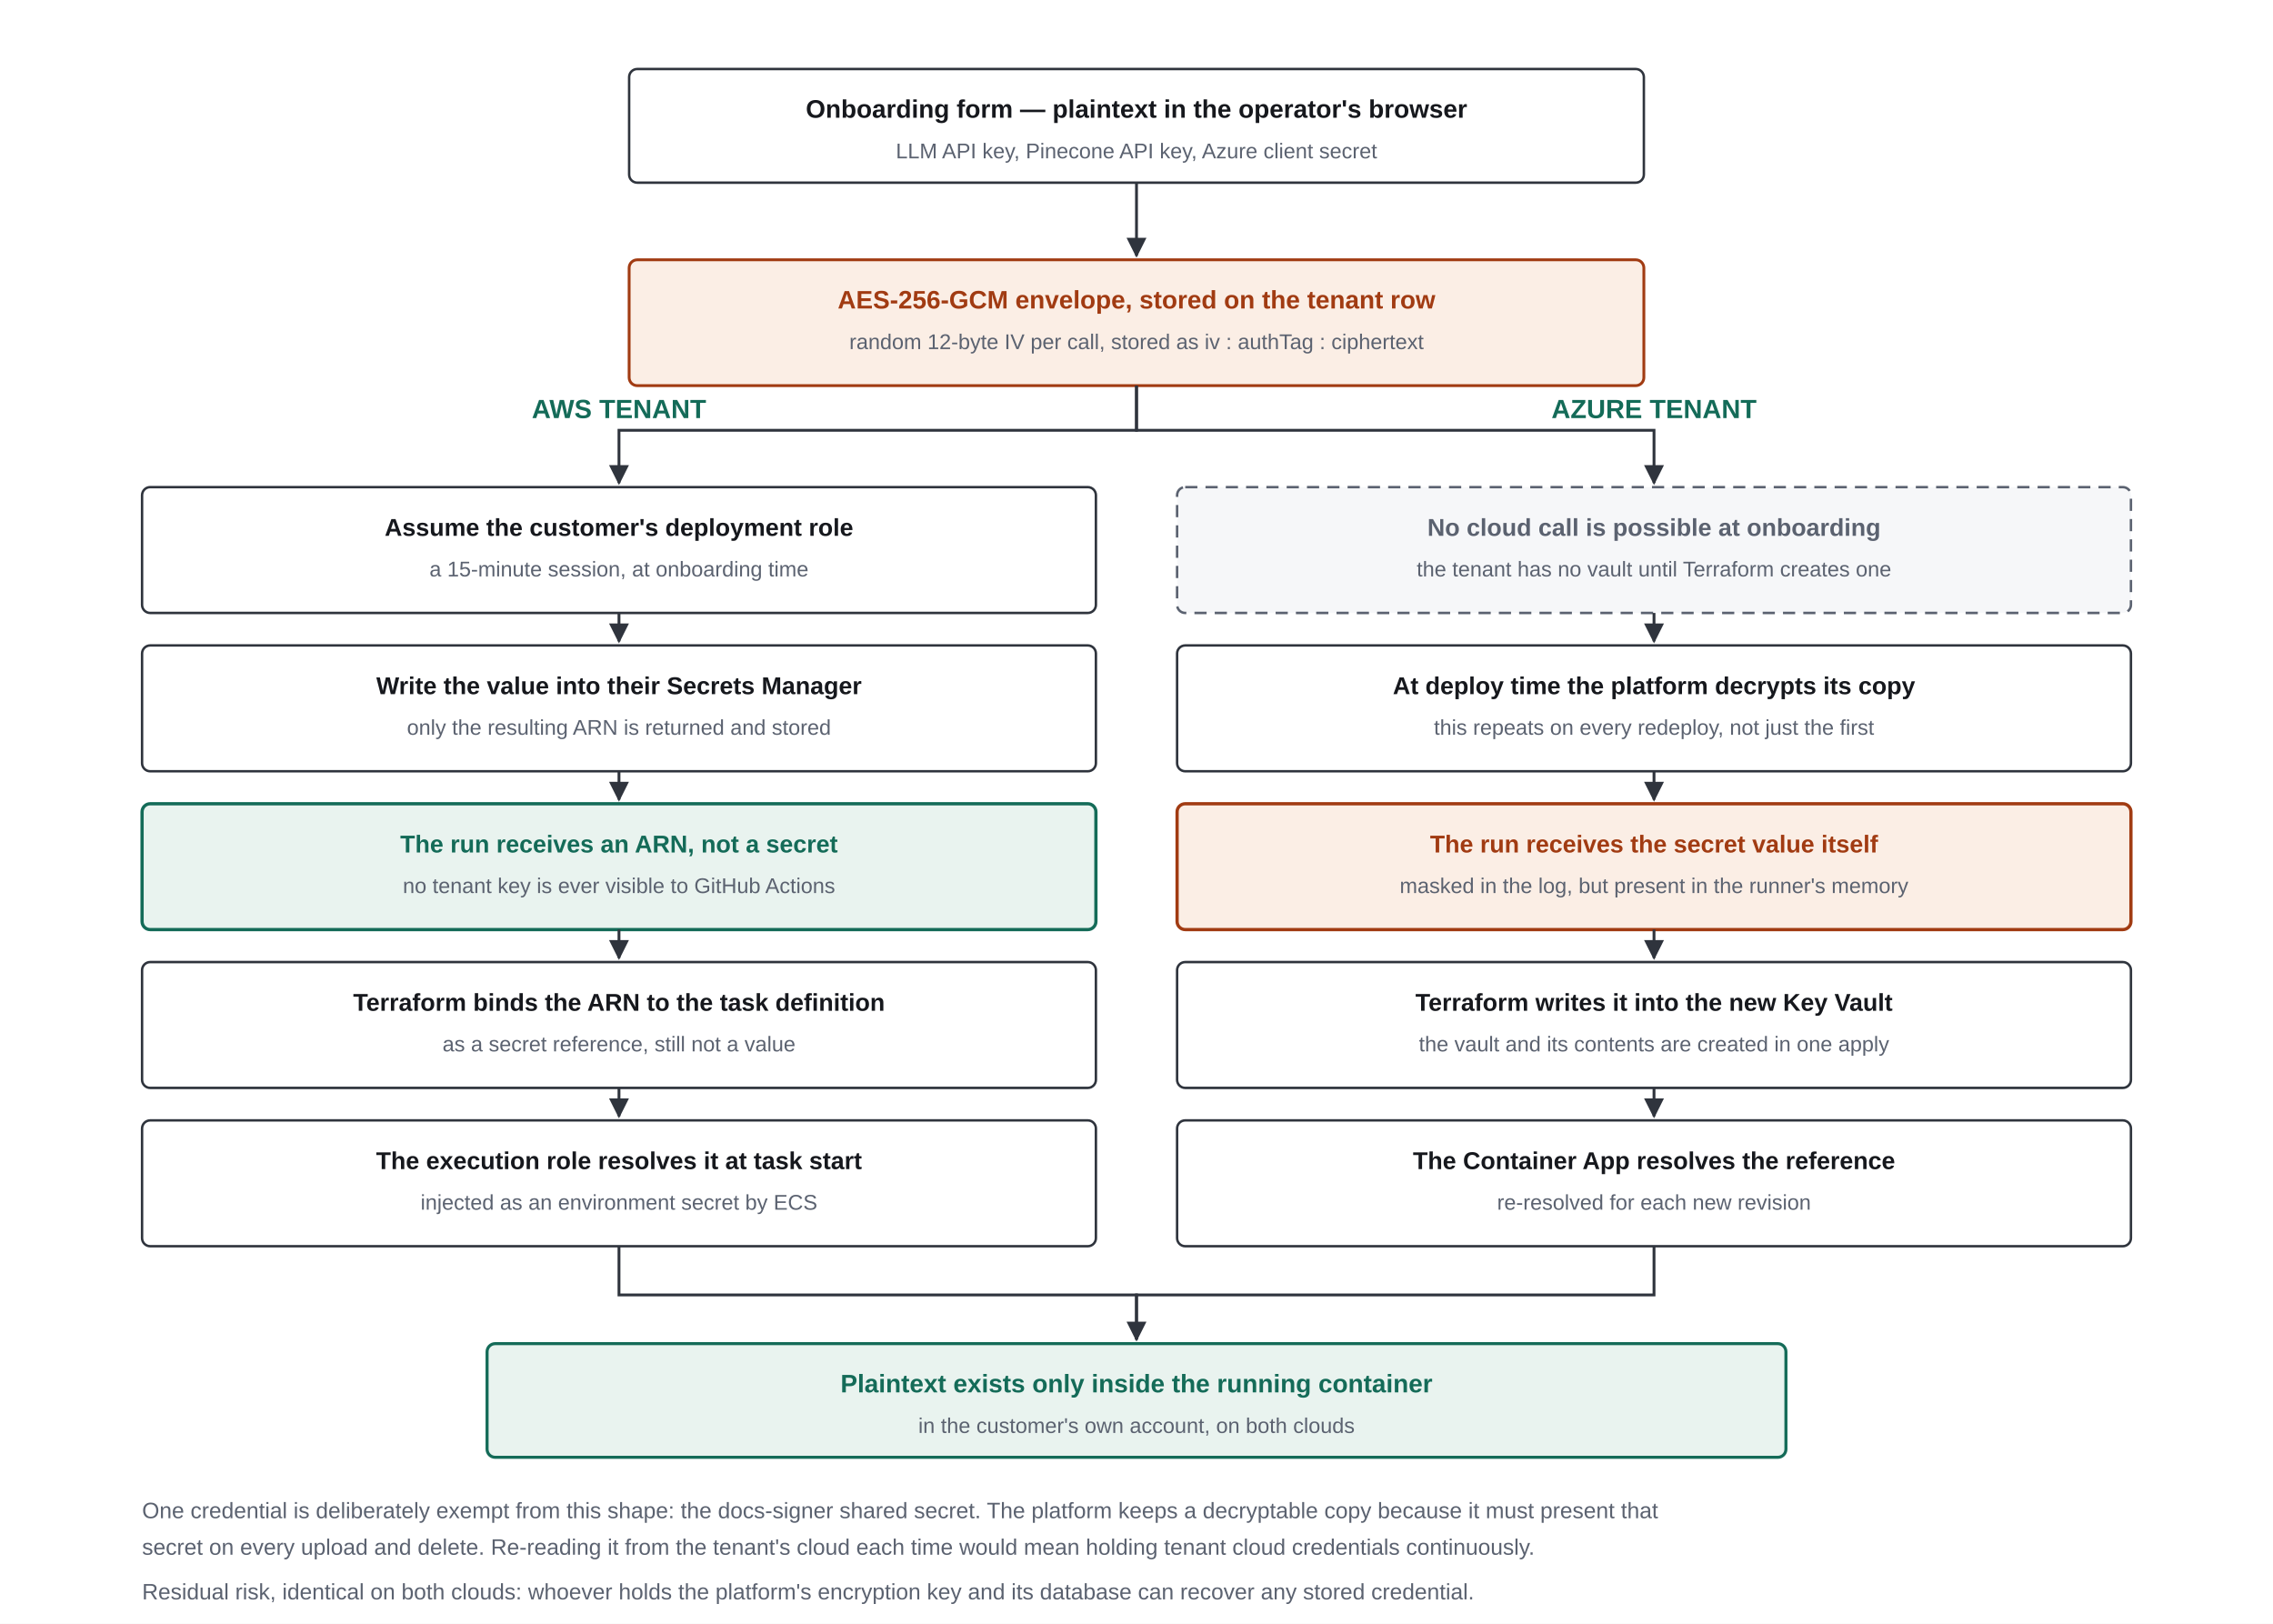
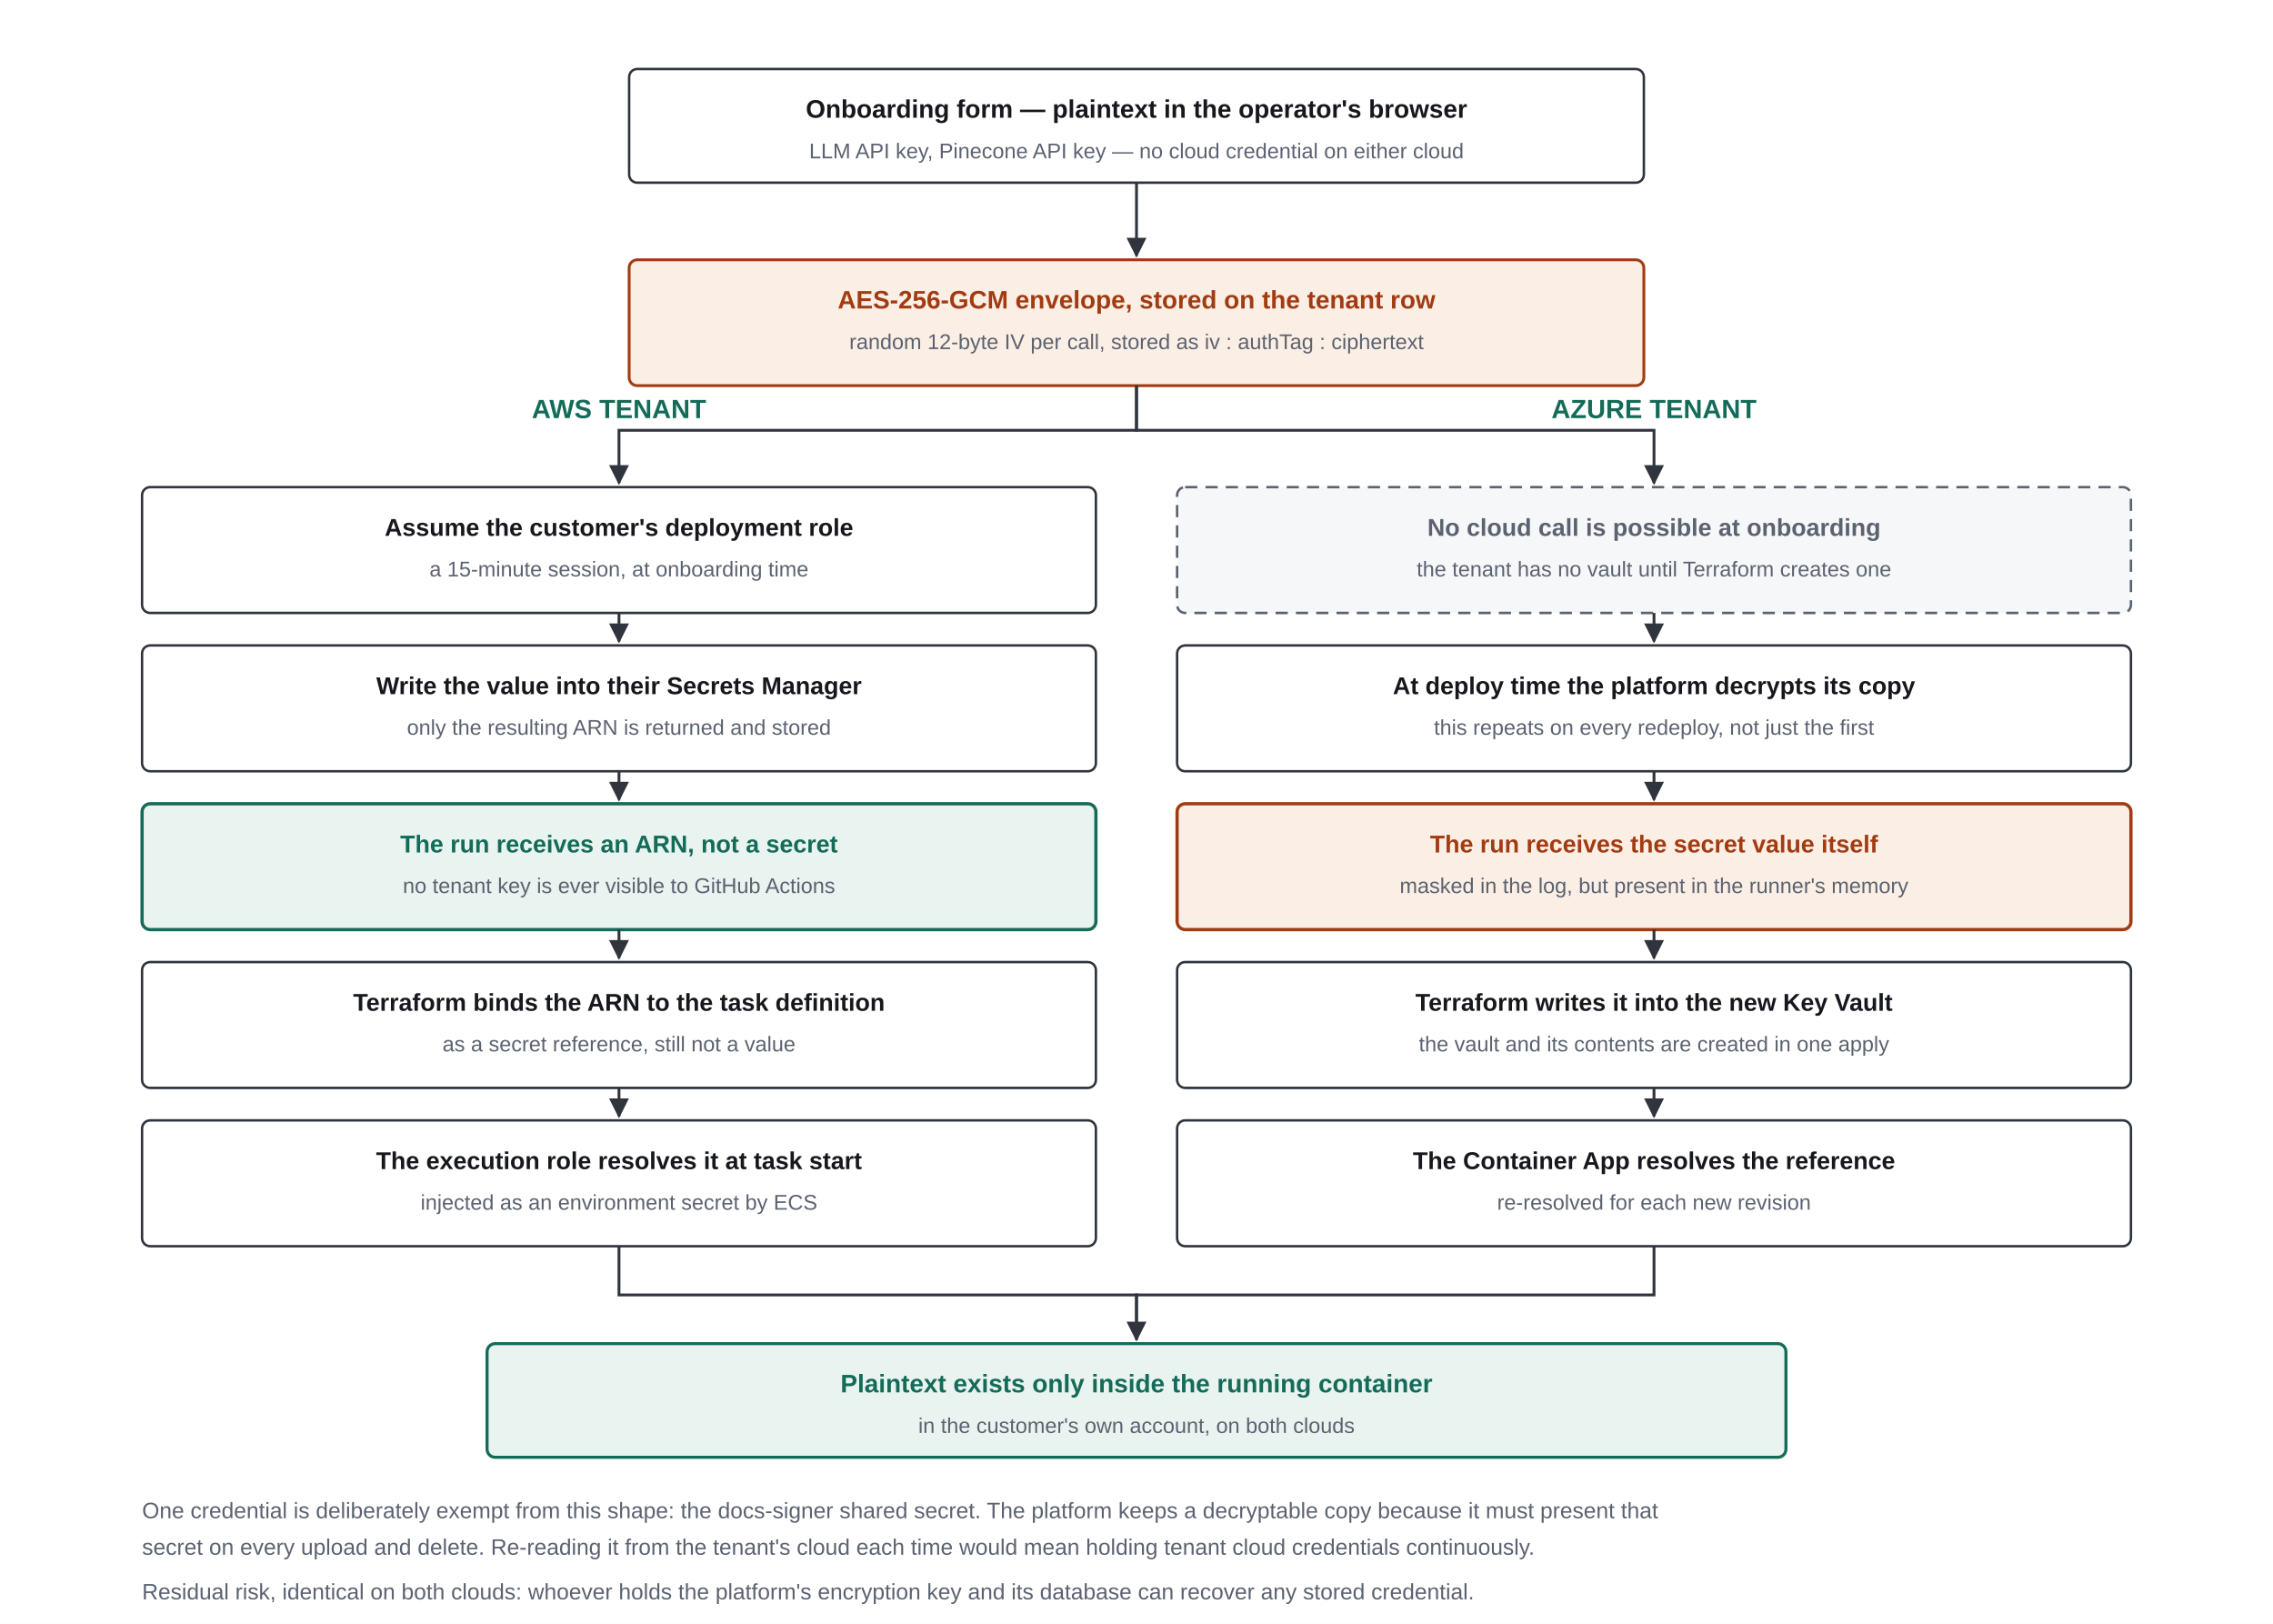
<svg xmlns="http://www.w3.org/2000/svg" viewBox="0 0 1120 800" width="1120" height="800" role="img" aria-label="Credential path compared: on AWS only a secret ARN passes through CI, while on Azure the secret value itself passes through the run because the tenant's Key Vault does not exist until Terraform creates it.">
  <rect x="0" y="0" width="1120" height="800" fill="#ffffff" />
  <defs>
    <marker id="a" viewBox="0 0 10 10" refX="9" refY="5" markerWidth="7" markerHeight="7" orient="auto-start-reverse">
      <path d="M 0 0 L 10 5 L 0 10 z" fill="#2f343d" />
    </marker>
  </defs>
  <g font-family="Arial, Helvetica, sans-serif" fill="#16181d">
    <rect x="310" y="34" width="500" height="56" rx="4" fill="#ffffff" stroke="#2f343d" stroke-width="1.2" />
    <text x="560" y="58" font-size="12.5" font-weight="bold" text-anchor="middle">Onboarding form — plaintext in the operator's browser</text>
-     <text x="560" y="78" font-size="10.5" fill="#5b6270" text-anchor="middle">LLM API key, Pinecone API key, Azure client secret</text>
+     <text x="560" y="78" font-size="10.5" fill="#5b6270" text-anchor="middle">LLM API key, Pinecone API key — no cloud credential on either cloud</text>
    <line x1="560" y1="90" x2="560" y2="126" stroke="#2f343d" stroke-width="1.4" marker-end="url(#a)" />
    <rect x="310" y="128" width="500" height="62" rx="4" fill="#fbeee5" stroke="#a13b12" stroke-width="1.4" />
    <text x="560" y="152" font-size="12.5" font-weight="bold" text-anchor="middle" fill="#a13b12">AES-256-GCM envelope, stored on the tenant row</text>
    <text x="560" y="172" font-size="10.5" fill="#5b6270" text-anchor="middle">random 12-byte IV per call, stored as iv : authTag : ciphertext</text>
    <polyline points="560,190 560,212 305,212 305,238" fill="none" stroke="#2f343d" stroke-width="1.4" marker-end="url(#a)" />
    <polyline points="560,190 560,212 815,212 815,238" fill="none" stroke="#2f343d" stroke-width="1.4" marker-end="url(#a)" />
    <text x="305" y="206" font-size="13" font-weight="bold" text-anchor="middle" fill="#146b58">AWS TENANT</text>
    <text x="815" y="206" font-size="13" font-weight="bold" text-anchor="middle" fill="#146b58">AZURE TENANT</text>
    <g>
      <rect x="70" y="240" width="470" height="62" rx="4" fill="#ffffff" stroke="#2f343d" stroke-width="1.2" />
      <text x="305" y="264" font-size="12" font-weight="bold" text-anchor="middle">Assume the customer's deployment role</text>
      <text x="305" y="284" font-size="10.5" fill="#5b6270" text-anchor="middle">a 15-minute session, at onboarding time</text>
      <line x1="305" y1="302" x2="305" y2="316" stroke="#2f343d" stroke-width="1.4" marker-end="url(#a)" />
      <rect x="70" y="318" width="470" height="62" rx="4" fill="#ffffff" stroke="#2f343d" stroke-width="1.2" />
      <text x="305" y="342" font-size="12" font-weight="bold" text-anchor="middle">Write the value into their Secrets Manager</text>
      <text x="305" y="362" font-size="10.5" fill="#5b6270" text-anchor="middle">only the resulting ARN is returned and stored</text>
      <line x1="305" y1="380" x2="305" y2="394" stroke="#2f343d" stroke-width="1.4" marker-end="url(#a)" />
      <rect x="70" y="396" width="470" height="62" rx="4" fill="#e9f3ef" stroke="#146b58" stroke-width="1.6" />
      <text x="305" y="420" font-size="12" font-weight="bold" text-anchor="middle" fill="#146b58">The run receives an ARN, not a secret</text>
      <text x="305" y="440" font-size="10.5" fill="#5b6270" text-anchor="middle">no tenant key is ever visible to GitHub Actions</text>
      <line x1="305" y1="458" x2="305" y2="472" stroke="#2f343d" stroke-width="1.4" marker-end="url(#a)" />
      <rect x="70" y="474" width="470" height="62" rx="4" fill="#ffffff" stroke="#2f343d" stroke-width="1.2" />
      <text x="305" y="498" font-size="12" font-weight="bold" text-anchor="middle">Terraform binds the ARN to the task definition</text>
      <text x="305" y="518" font-size="10.5" fill="#5b6270" text-anchor="middle">as a secret reference, still not a value</text>
      <line x1="305" y1="536" x2="305" y2="550" stroke="#2f343d" stroke-width="1.4" marker-end="url(#a)" />
      <rect x="70" y="552" width="470" height="62" rx="4" fill="#ffffff" stroke="#2f343d" stroke-width="1.2" />
      <text x="305" y="576" font-size="12" font-weight="bold" text-anchor="middle">The execution role resolves it at task start</text>
      <text x="305" y="596" font-size="10.5" fill="#5b6270" text-anchor="middle">injected as an environment secret by ECS</text>
    </g>
    <g>
      <rect x="580" y="240" width="470" height="62" rx="4" fill="#f6f7f9" stroke="#5b6270" stroke-width="1.2" stroke-dasharray="6 4" />
      <text x="815" y="264" font-size="12" font-weight="bold" text-anchor="middle" fill="#5b6270">No cloud call is possible at onboarding</text>
      <text x="815" y="284" font-size="10.5" fill="#5b6270" text-anchor="middle">the tenant has no vault until Terraform creates one</text>
      <line x1="815" y1="302" x2="815" y2="316" stroke="#2f343d" stroke-width="1.4" marker-end="url(#a)" />
      <rect x="580" y="318" width="470" height="62" rx="4" fill="#ffffff" stroke="#2f343d" stroke-width="1.2" />
      <text x="815" y="342" font-size="12" font-weight="bold" text-anchor="middle">At deploy time the platform decrypts its copy</text>
      <text x="815" y="362" font-size="10.5" fill="#5b6270" text-anchor="middle">this repeats on every redeploy, not just the first</text>
      <line x1="815" y1="380" x2="815" y2="394" stroke="#2f343d" stroke-width="1.4" marker-end="url(#a)" />
      <rect x="580" y="396" width="470" height="62" rx="4" fill="#fbeee5" stroke="#a13b12" stroke-width="1.6" />
      <text x="815" y="420" font-size="12" font-weight="bold" text-anchor="middle" fill="#a13b12">The run receives the secret value itself</text>
      <text x="815" y="440" font-size="10.5" fill="#5b6270" text-anchor="middle">masked in the log, but present in the runner's memory</text>
      <line x1="815" y1="458" x2="815" y2="472" stroke="#2f343d" stroke-width="1.4" marker-end="url(#a)" />
      <rect x="580" y="474" width="470" height="62" rx="4" fill="#ffffff" stroke="#2f343d" stroke-width="1.2" />
      <text x="815" y="498" font-size="12" font-weight="bold" text-anchor="middle">Terraform writes it into the new Key Vault</text>
      <text x="815" y="518" font-size="10.5" fill="#5b6270" text-anchor="middle">the vault and its contents are created in one apply</text>
      <line x1="815" y1="536" x2="815" y2="550" stroke="#2f343d" stroke-width="1.4" marker-end="url(#a)" />
      <rect x="580" y="552" width="470" height="62" rx="4" fill="#ffffff" stroke="#2f343d" stroke-width="1.2" />
      <text x="815" y="576" font-size="12" font-weight="bold" text-anchor="middle">The Container App resolves the reference</text>
      <text x="815" y="596" font-size="10.5" fill="#5b6270" text-anchor="middle">re-resolved for each new revision</text>
    </g>
    <polyline points="305,614 305,638 560,638 560,660" fill="none" stroke="#2f343d" stroke-width="1.4" marker-end="url(#a)" />
    <polyline points="815,614 815,638 560,638 560,660" fill="none" stroke="#2f343d" stroke-width="1.4" />
    <rect x="240" y="662" width="640" height="56" rx="4" fill="#e9f3ef" stroke="#146b58" stroke-width="1.5" />
    <text x="560" y="686" font-size="12.5" font-weight="bold" text-anchor="middle" fill="#146b58">Plaintext exists only inside the running container</text>
    <text x="560" y="706" font-size="10.5" fill="#5b6270" text-anchor="middle">in the customer's own account, on both clouds</text>
    <text x="70" y="748" font-size="11" fill="#5b6270">One credential is deliberately exempt from this shape: the docs-signer shared secret. The platform keeps a decryptable copy because it must present that</text>
    <text x="70" y="766" font-size="11" fill="#5b6270">secret on every upload and delete. Re-reading it from the tenant's cloud each time would mean holding tenant cloud credentials continuously.</text>
    <text x="70" y="788" font-size="11" fill="#5b6270">Residual risk, identical on both clouds: whoever holds the platform's encryption key and its database can recover any stored credential.</text>
  </g>
</svg>
